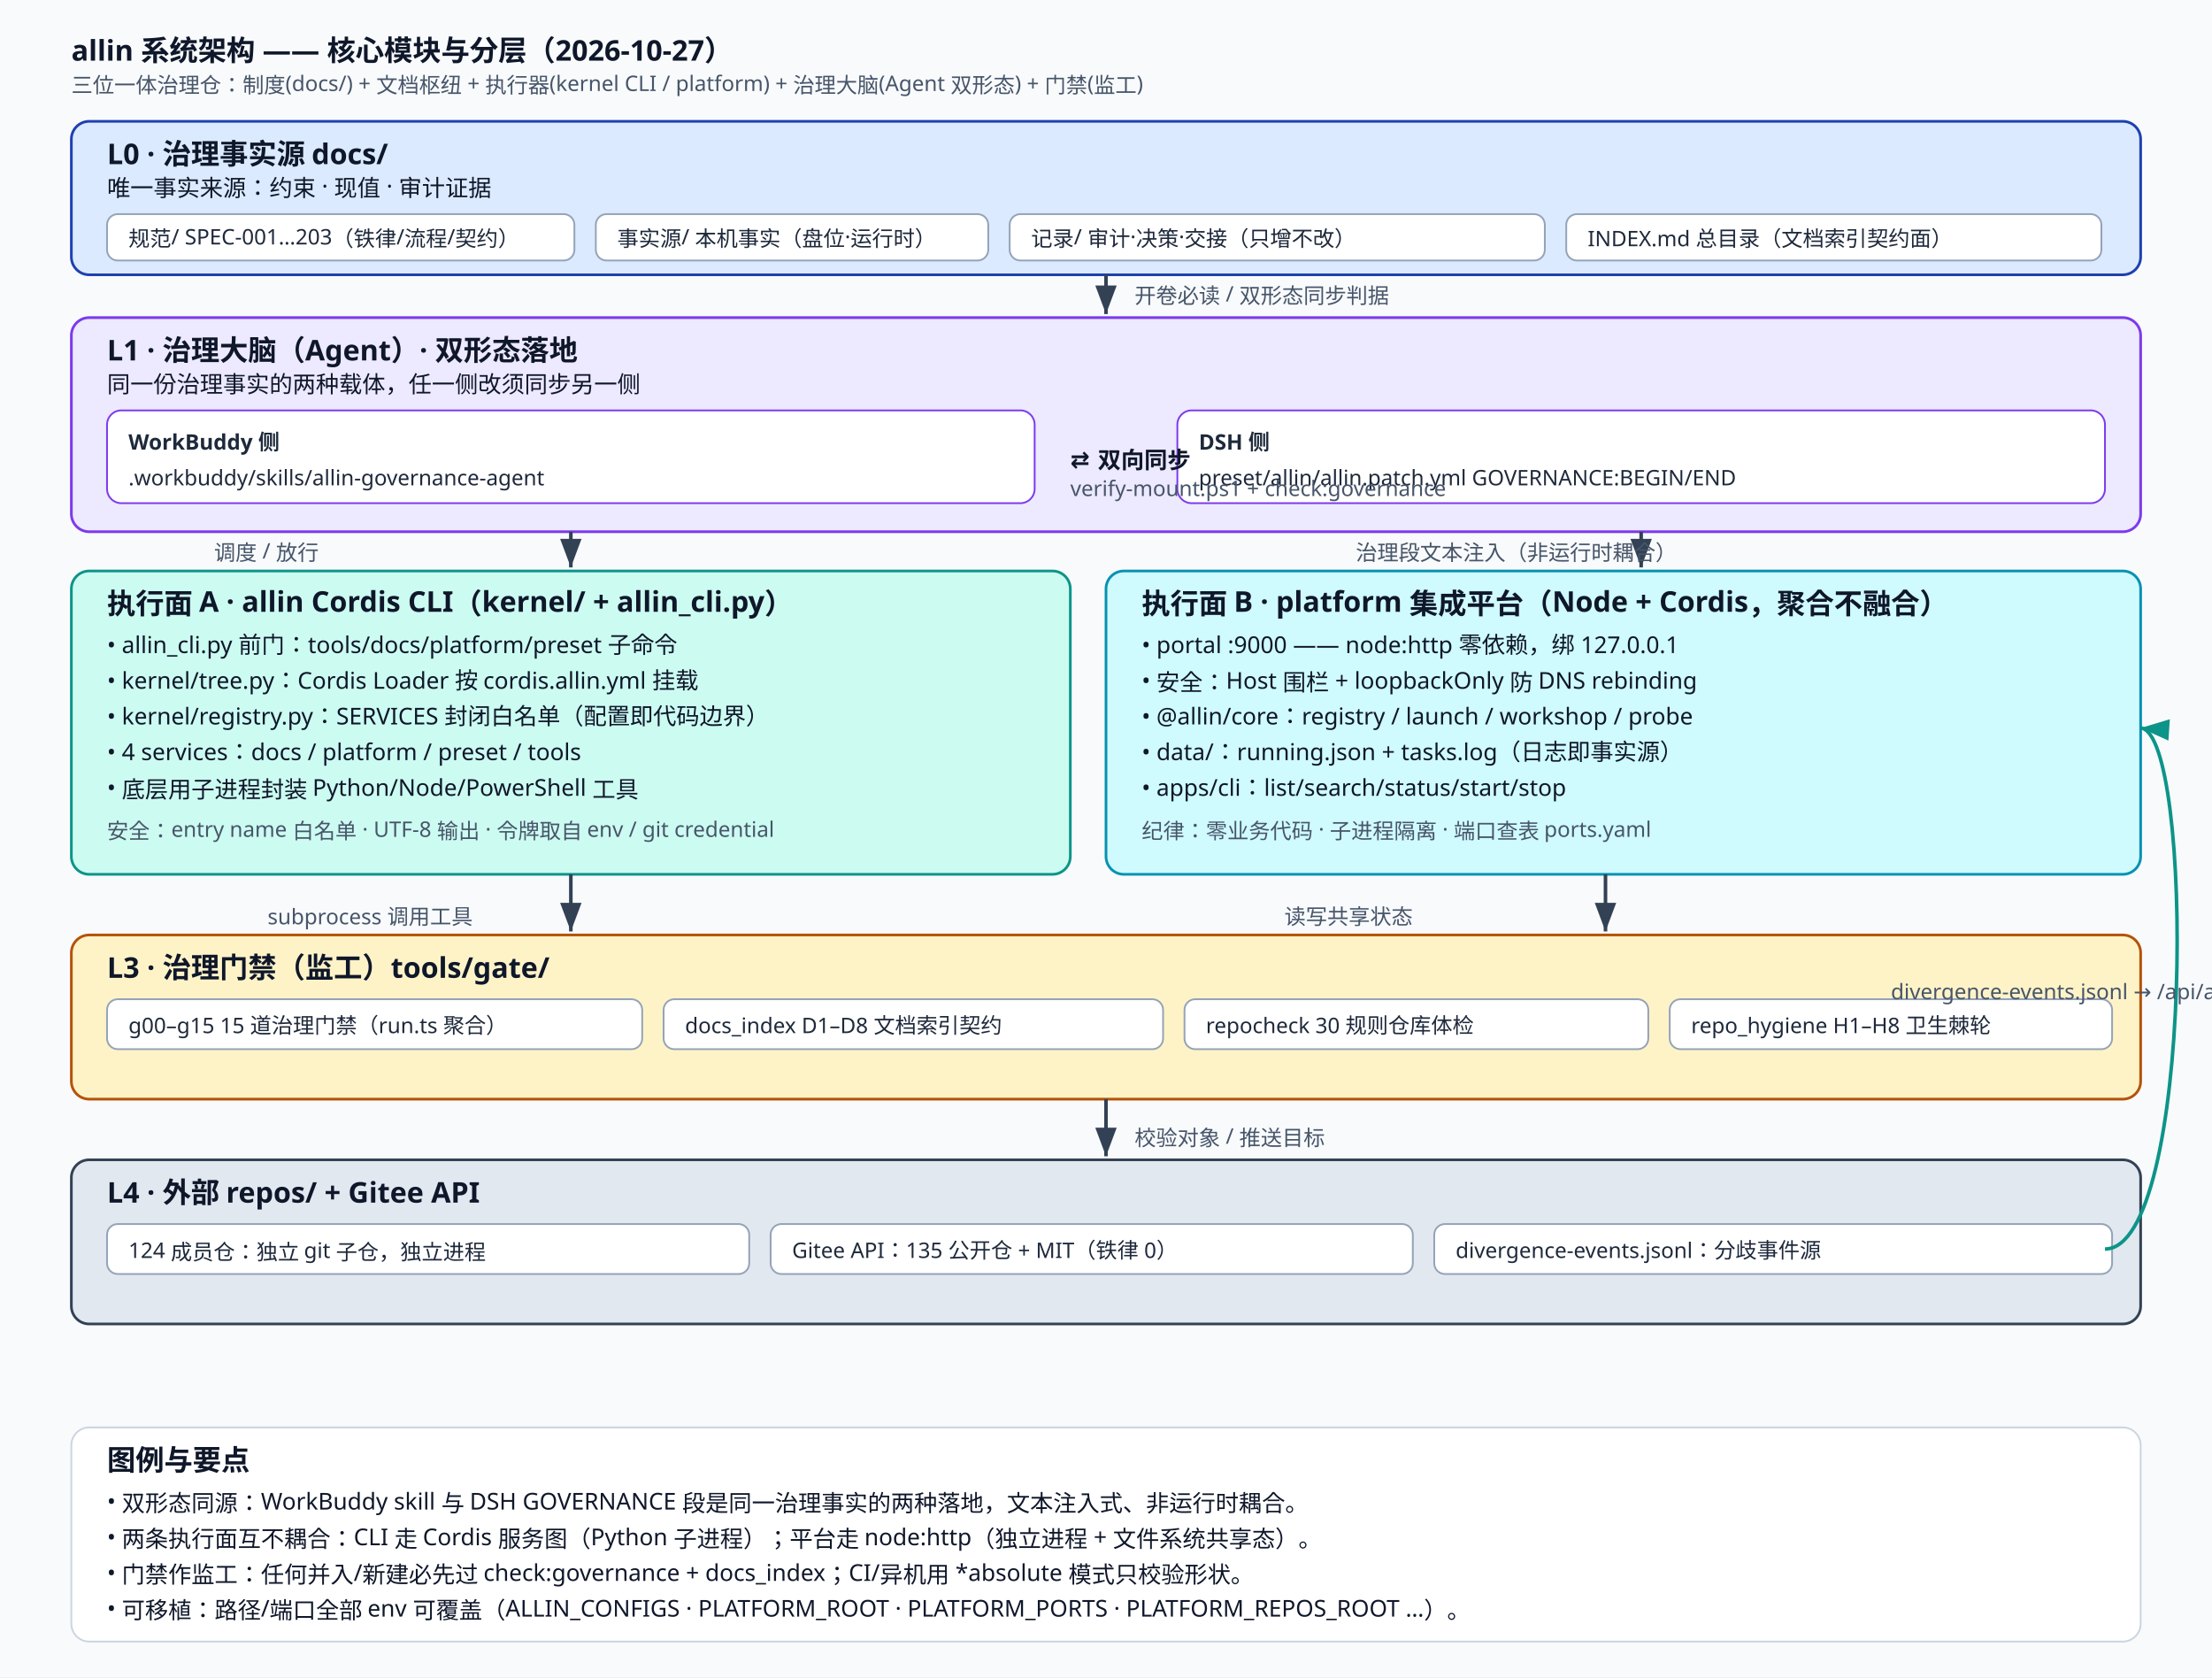
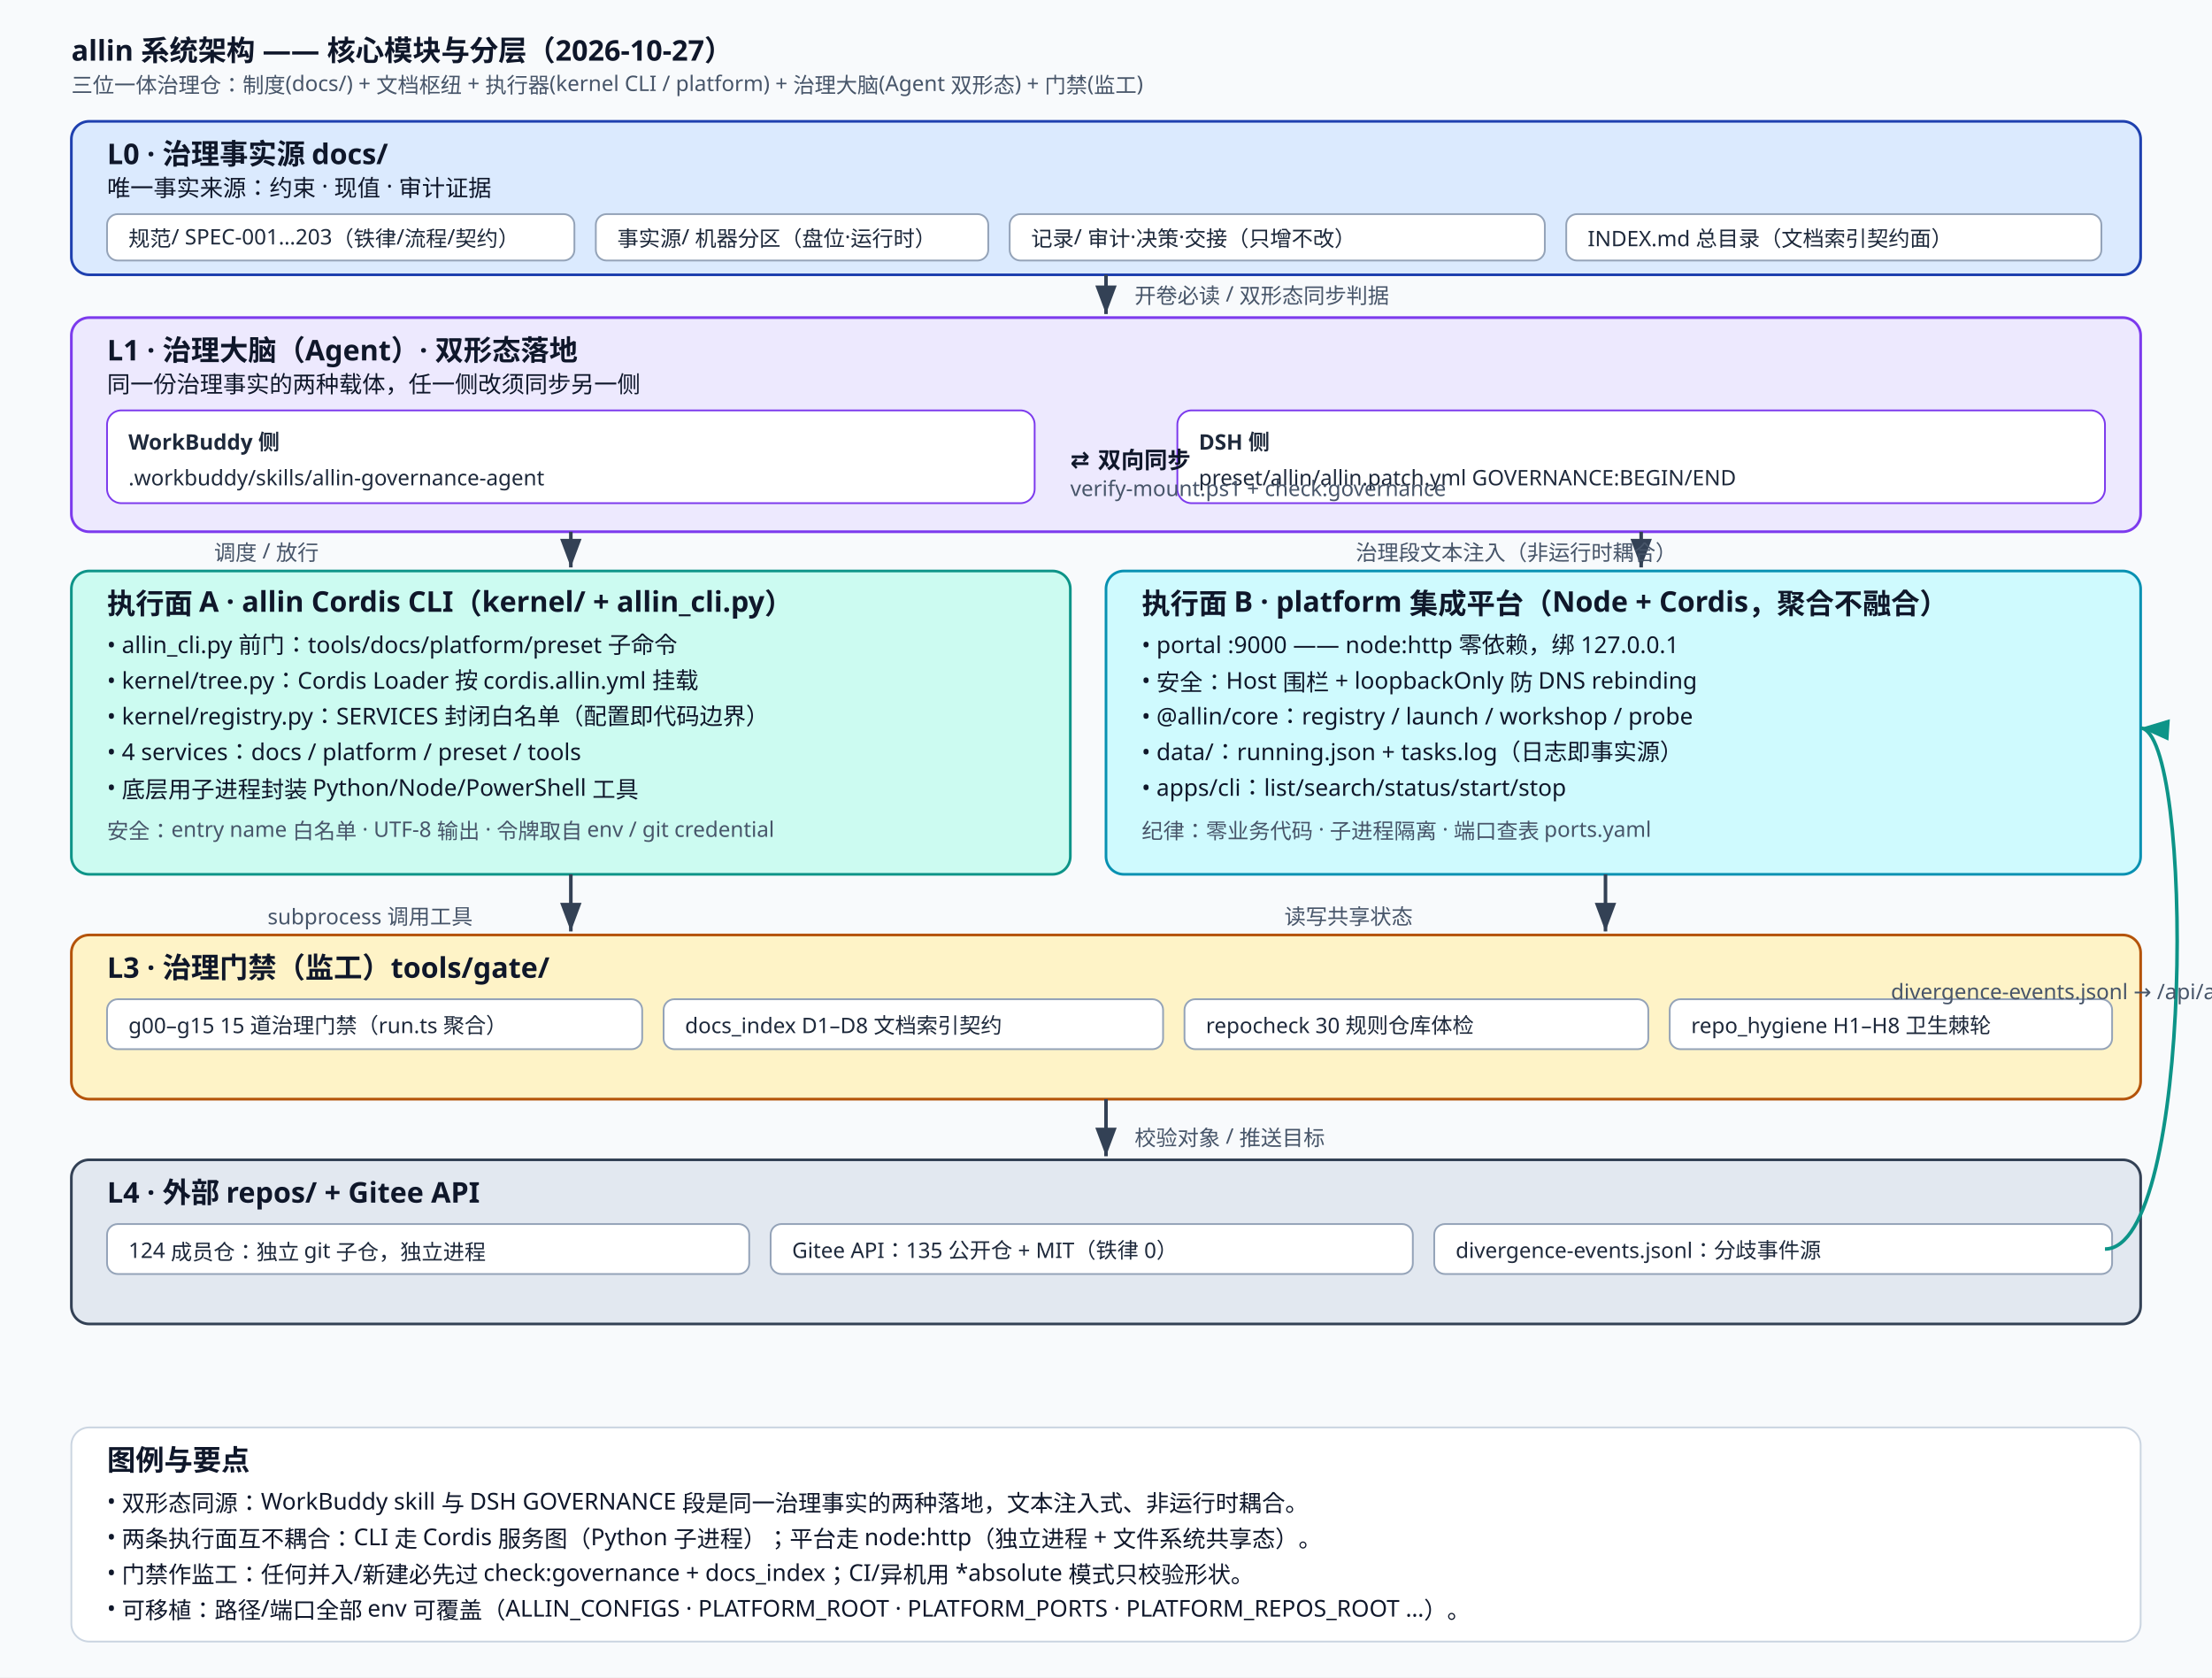
<svg xmlns="http://www.w3.org/2000/svg" viewBox="0 0 1240 940" font-family="'Microsoft YaHei','Segoe UI',sans-serif">
  <defs>
    <marker id="arr" markerWidth="10" markerHeight="10" refX="8" refY="3" orient="auto" markerUnits="strokeWidth">
      <path d="M0,0 L8,3 L0,6 Z" fill="#334155" />
    </marker>
    <marker id="arrB" markerWidth="10" markerHeight="10" refX="8" refY="3" orient="auto" markerUnits="strokeWidth">
      <path d="M0,0 L8,3 L0,6 Z" fill="#0d9488" />
    </marker>
    <style>
      .t { fill:#0f172a; }
      .ts { fill:#0f172a; font-size:13px; }
      .ttl { fill:#0f172a; font-size:16px; font-weight:700; }
      .cap { fill:#475569; font-size:12px; }
      .chip { fill:#ffffff; stroke:#94a3b8; stroke-width:1; }
      .chip-t { fill:#1e293b; font-size:12px; }
    </style>
  </defs>
  <rect x="0" y="0" width="1240" height="940" fill="#f8fafc" />
  <text x="40" y="34" class="ttl">allin 系统架构 —— 核心模块与分层（2026-10-27）</text>
  <text x="40" y="52" class="cap">三位一体治理仓：制度(docs/) + 文档枢纽 + 执行器(kernel CLI / platform) + 治理大脑(Agent 双形态) + 门禁(监工)</text>
  <rect x="40" y="68" width="1160" height="86" rx="10" fill="#dbeafe" stroke="#1e40af" stroke-width="1.5" />
  <text x="60" y="92" class="ttl" fill="#1e3a8a">L0 · 治理事实源  docs/</text>
  <text x="60" y="110" class="ts" fill="#1e3a8a">唯一事实来源：约束 · 现值 · 审计证据</text>
  <g>
    <rect x="60" y="120" width="262" height="26" rx="6" class="chip" />
    <text x="72" y="138" class="chip-t">规范/  SPEC-001…203（铁律/流程/契约）</text>
    <rect x="334" y="120" width="220" height="26" rx="6" class="chip" />
-     <text x="346" y="138" class="chip-t">事实源/  本机事实（盘位·运行时）</text>
+     <text x="346" y="138" class="chip-t">事实源/  机器分区（盘位·运行时）</text>
    <rect x="566" y="120" width="300" height="26" rx="6" class="chip" />
    <text x="578" y="138" class="chip-t">记录/  审计·决策·交接（只增不改）</text>
    <rect x="878" y="120" width="300" height="26" rx="6" class="chip" />
    <text x="890" y="138" class="chip-t">INDEX.md  总目录（文档索引契约面）</text>
  </g>
  <rect x="40" y="178" width="1160" height="120" rx="10" fill="#ede9fe" stroke="#7c3aed" stroke-width="1.5" />
  <text x="60" y="202" class="ttl" fill="#6d28d9">L1 · 治理大脑（Agent）· 双形态落地</text>
  <text x="60" y="220" class="ts" fill="#6d28d9">同一份治理事实的两种载体，任一侧改须同步另一侧</text>
  <rect x="60" y="230" width="520" height="52" rx="8" fill="#ffffff" stroke="#7c3aed" />
  <text x="72" y="252" class="chip-t" font-weight="700">WorkBuddy 侧</text>
  <text x="72" y="272" class="chip-t">.workbuddy/skills/allin-governance-agent</text>
  <rect x="660" y="230" width="520" height="52" rx="8" fill="#ffffff" stroke="#7c3aed" />
  <text x="672" y="252" class="chip-t" font-weight="700">DSH 侧</text>
  <text x="672" y="272" class="chip-t">preset/allin/allin.patch.yml  GOVERNANCE:BEGIN/END</text>
  <text x="600" y="262" class="ts" fill="#6d28d9" font-weight="700">⇄ 双向同步</text>
  <text x="600" y="278" class="cap">verify-mount.ps1 + check:governance</text>
  <rect x="40" y="320" width="560" height="170" rx="10" fill="#ccfbf1" stroke="#0d9488" stroke-width="1.5" />
  <text x="60" y="344" class="ttl" fill="#0f766e">执行面 A · allin Cordis CLI（kernel/ + allin_cli.py）</text>
  <text x="60" y="366" class="ts">• allin_cli.py 前门：tools/docs/platform/preset 子命令</text>
  <text x="60" y="386" class="ts">• kernel/tree.py：Cordis Loader 按 cordis.allin.yml 挂载</text>
  <text x="60" y="406" class="ts">• kernel/registry.py：SERVICES 封闭白名单（配置即代码边界）</text>
  <text x="60" y="426" class="ts">• 4 services：docs / platform / preset / tools</text>
  <text x="60" y="446" class="ts">• 底层用子进程封装 Python/Node/PowerShell 工具</text>
  <text x="60" y="470" class="cap">安全：entry name 白名单 · UTF-8 输出 · 令牌取自 env / git credential</text>
  <rect x="620" y="320" width="580" height="170" rx="10" fill="#cffafe" stroke="#0891b2" stroke-width="1.5" />
  <text x="640" y="344" class="ttl" fill="#155e75">执行面 B · platform 集成平台（Node + Cordis，聚合不融合）</text>
  <text x="640" y="366" class="ts">• portal :9000 —— node:http 零依赖，绑 127.0.0.1</text>
  <text x="640" y="386" class="ts">• 安全：Host 围栏 + loopbackOnly 防 DNS rebinding</text>
  <text x="640" y="406" class="ts">• @allin/core：registry / launch / workshop / probe</text>
  <text x="640" y="426" class="ts">• data/：running.json + tasks.log（日志即事实源）</text>
  <text x="640" y="446" class="ts">• apps/cli：list/search/status/start/stop</text>
  <text x="640" y="470" class="cap">纪律：零业务代码 · 子进程隔离 · 端口查表 ports.yaml</text>
  <rect x="40" y="524" width="1160" height="92" rx="10" fill="#fef3c7" stroke="#b45309" stroke-width="1.5" />
  <text x="60" y="548" class="ttl" fill="#92400e">L3 · 治理门禁（监工）tools/gate/</text>
  <g>
    <rect x="60" y="560" width="300" height="28" rx="6" class="chip" />
    <text x="72" y="579" class="chip-t">g00–g15  15 道治理门禁（run.ts 聚合）</text>
    <rect x="372" y="560" width="280" height="28" rx="6" class="chip" />
    <text x="384" y="579" class="chip-t">docs_index  D1–D8 文档索引契约</text>
    <rect x="664" y="560" width="260" height="28" rx="6" class="chip" />
    <text x="676" y="579" class="chip-t">repocheck  30 规则仓库体检</text>
    <rect x="936" y="560" width="248" height="28" rx="6" class="chip" />
    <text x="948" y="579" class="chip-t">repo_hygiene  H1–H8 卫生棘轮</text>
  </g>
  <rect x="40" y="650" width="1160" height="92" rx="10" fill="#e2e8f0" stroke="#334155" stroke-width="1.5" />
  <text x="60" y="674" class="ttl" fill="#1e293b">L4 · 外部  repos/ + Gitee API</text>
  <g>
    <rect x="60" y="686" width="360" height="28" rx="6" class="chip" />
    <text x="72" y="705" class="chip-t">124 成员仓：独立 git 子仓，独立进程</text>
    <rect x="432" y="686" width="360" height="28" rx="6" class="chip" />
    <text x="444" y="705" class="chip-t">Gitee API：135 公开仓 + MIT（铁律 0）</text>
    <rect x="804" y="686" width="380" height="28" rx="6" class="chip" />
    <text x="816" y="705" class="chip-t">divergence-events.jsonl：分歧事件源</text>
  </g>
  <path d="M620,154 L620,176" stroke="#334155" stroke-width="2" marker-end="url(#arr)" />
  <text x="636" y="170" class="cap">开卷必读 / 双形态同步判据</text>
  <path d="M320,298 L320,318" stroke="#334155" stroke-width="2" marker-end="url(#arr)" />
  <text x="120" y="314" class="cap">调度 / 放行</text>
  <path d="M920,298 L920,318" stroke="#334155" stroke-width="2" marker-end="url(#arr)" />
  <text x="760" y="314" class="cap">治理段文本注入（非运行时耦合）</text>
  <path d="M320,490 L320,522" stroke="#334155" stroke-width="2" marker-end="url(#arr)" />
  <text x="150" y="518" class="cap">subprocess 调用工具</text>
  <path d="M900,490 L900,522" stroke="#334155" stroke-width="2" marker-end="url(#arr)" />
  <text x="720" y="518" class="cap">读写共享状态</text>
  <path d="M620,616 L620,648" stroke="#334155" stroke-width="2" marker-end="url(#arr)" />
  <text x="636" y="642" class="cap">校验对象 / 推送目标</text>
  <path d="M1180,700 C1230,700 1230,410 1200,408" stroke="#0d9488" stroke-width="2" fill="none" marker-end="url(#arrB)" />
  <text x="1060" y="560" class="cap" fill="#0f766e">divergence-events.jsonl → /api/alerts（订阅方）</text>
  <rect x="40" y="800" width="1160" height="120" rx="10" fill="#ffffff" stroke="#cbd5e1" />
  <text x="60" y="824" class="ttl">图例与要点</text>
  <text x="60" y="846" class="ts">• 双形态同源：WorkBuddy skill 与 DSH GOVERNANCE 段是同一治理事实的两种落地，文本注入式、非运行时耦合。</text>
  <text x="60" y="866" class="ts">• 两条执行面互不耦合：CLI 走 Cordis 服务图（Python 子进程）；平台走 node:http（独立进程 + 文件系统共享态）。</text>
  <text x="60" y="886" class="ts">• 门禁作监工：任何并入/新建必先过 check:governance + docs_index；CI/异机用 *absolute 模式只校验形状。</text>
  <text x="60" y="906" class="ts">• 可移植：路径/端口全部 env 可覆盖（ALLIN_CONFIGS · PLATFORM_ROOT · PLATFORM_PORTS · PLATFORM_REPOS_ROOT …）。</text>
</svg>
